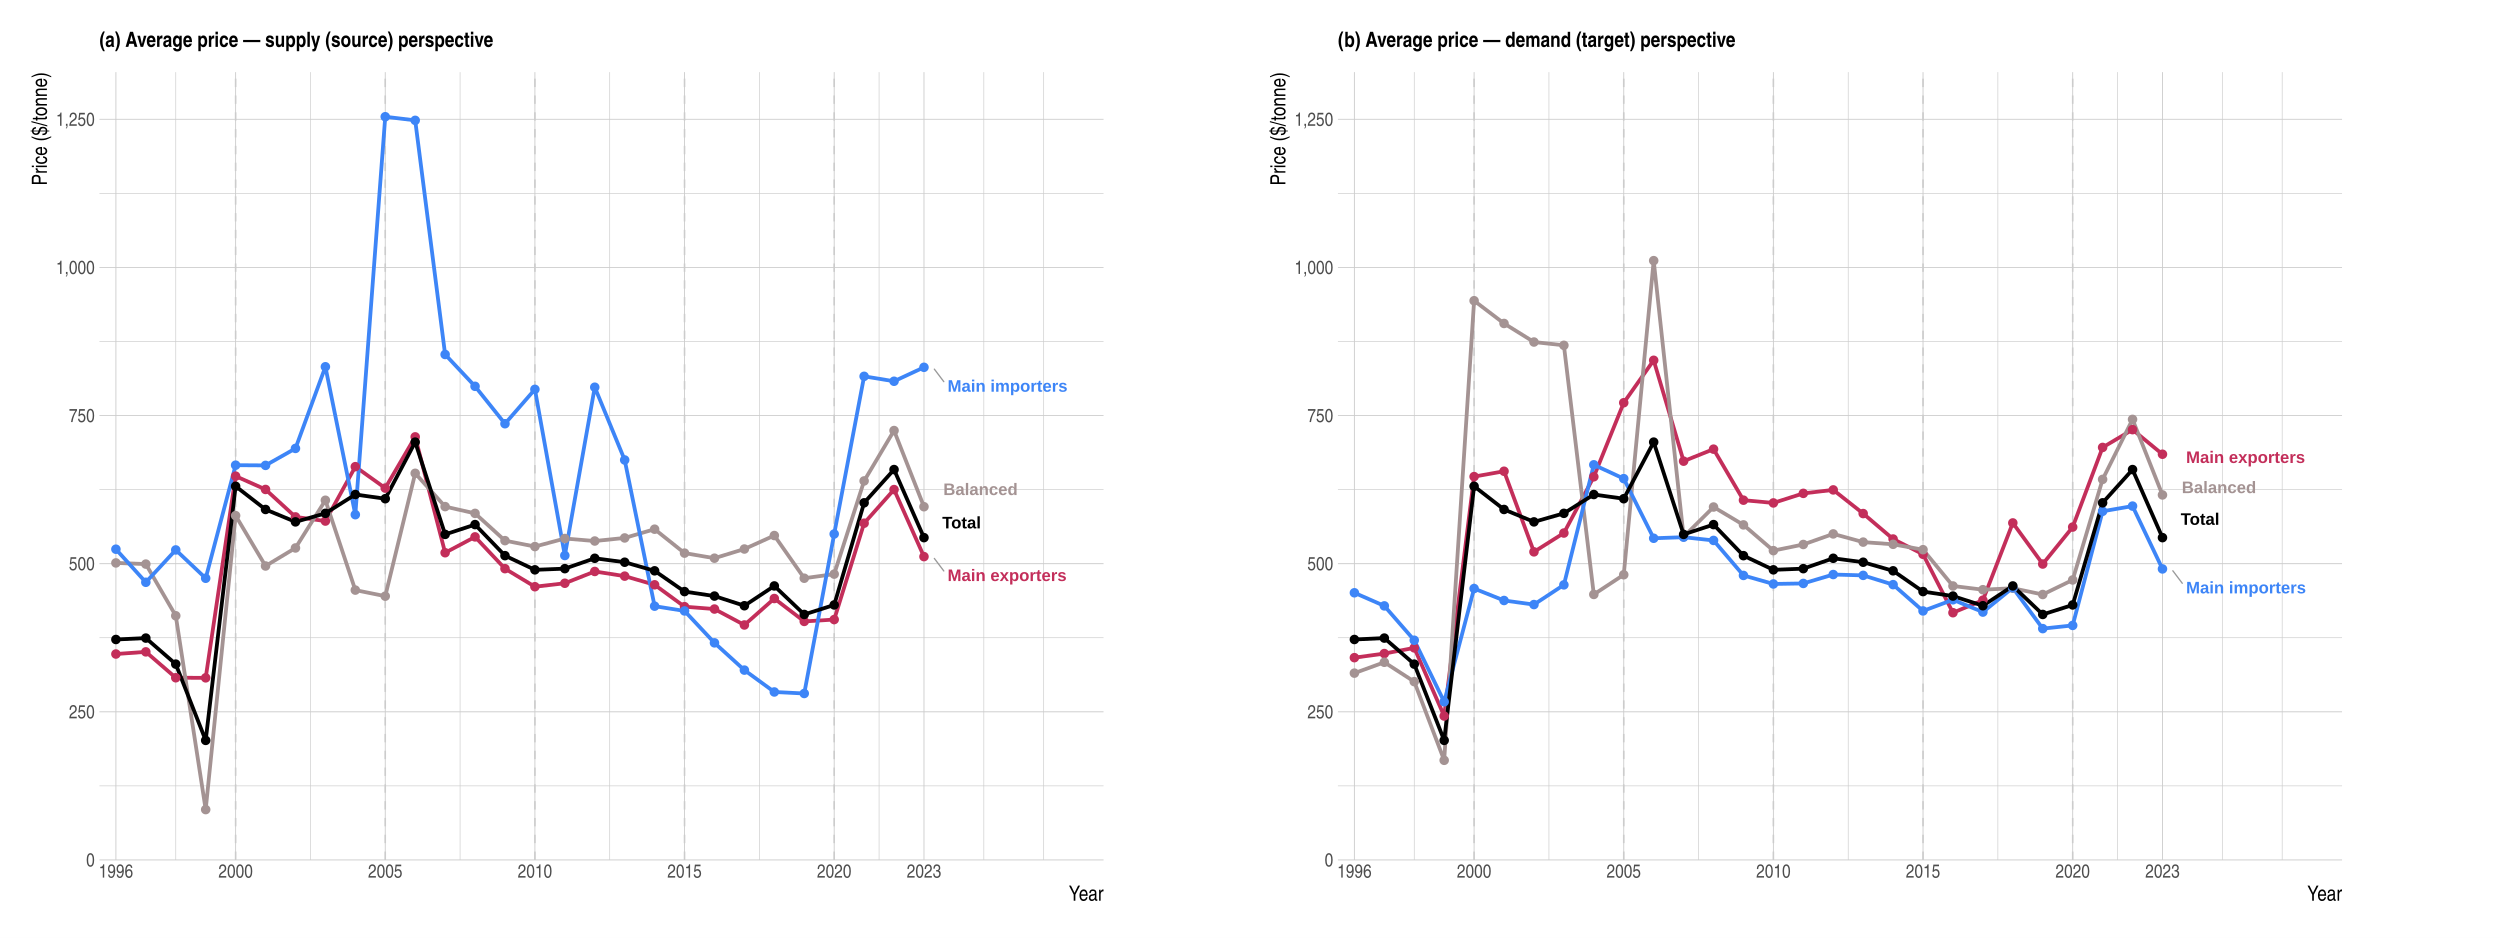
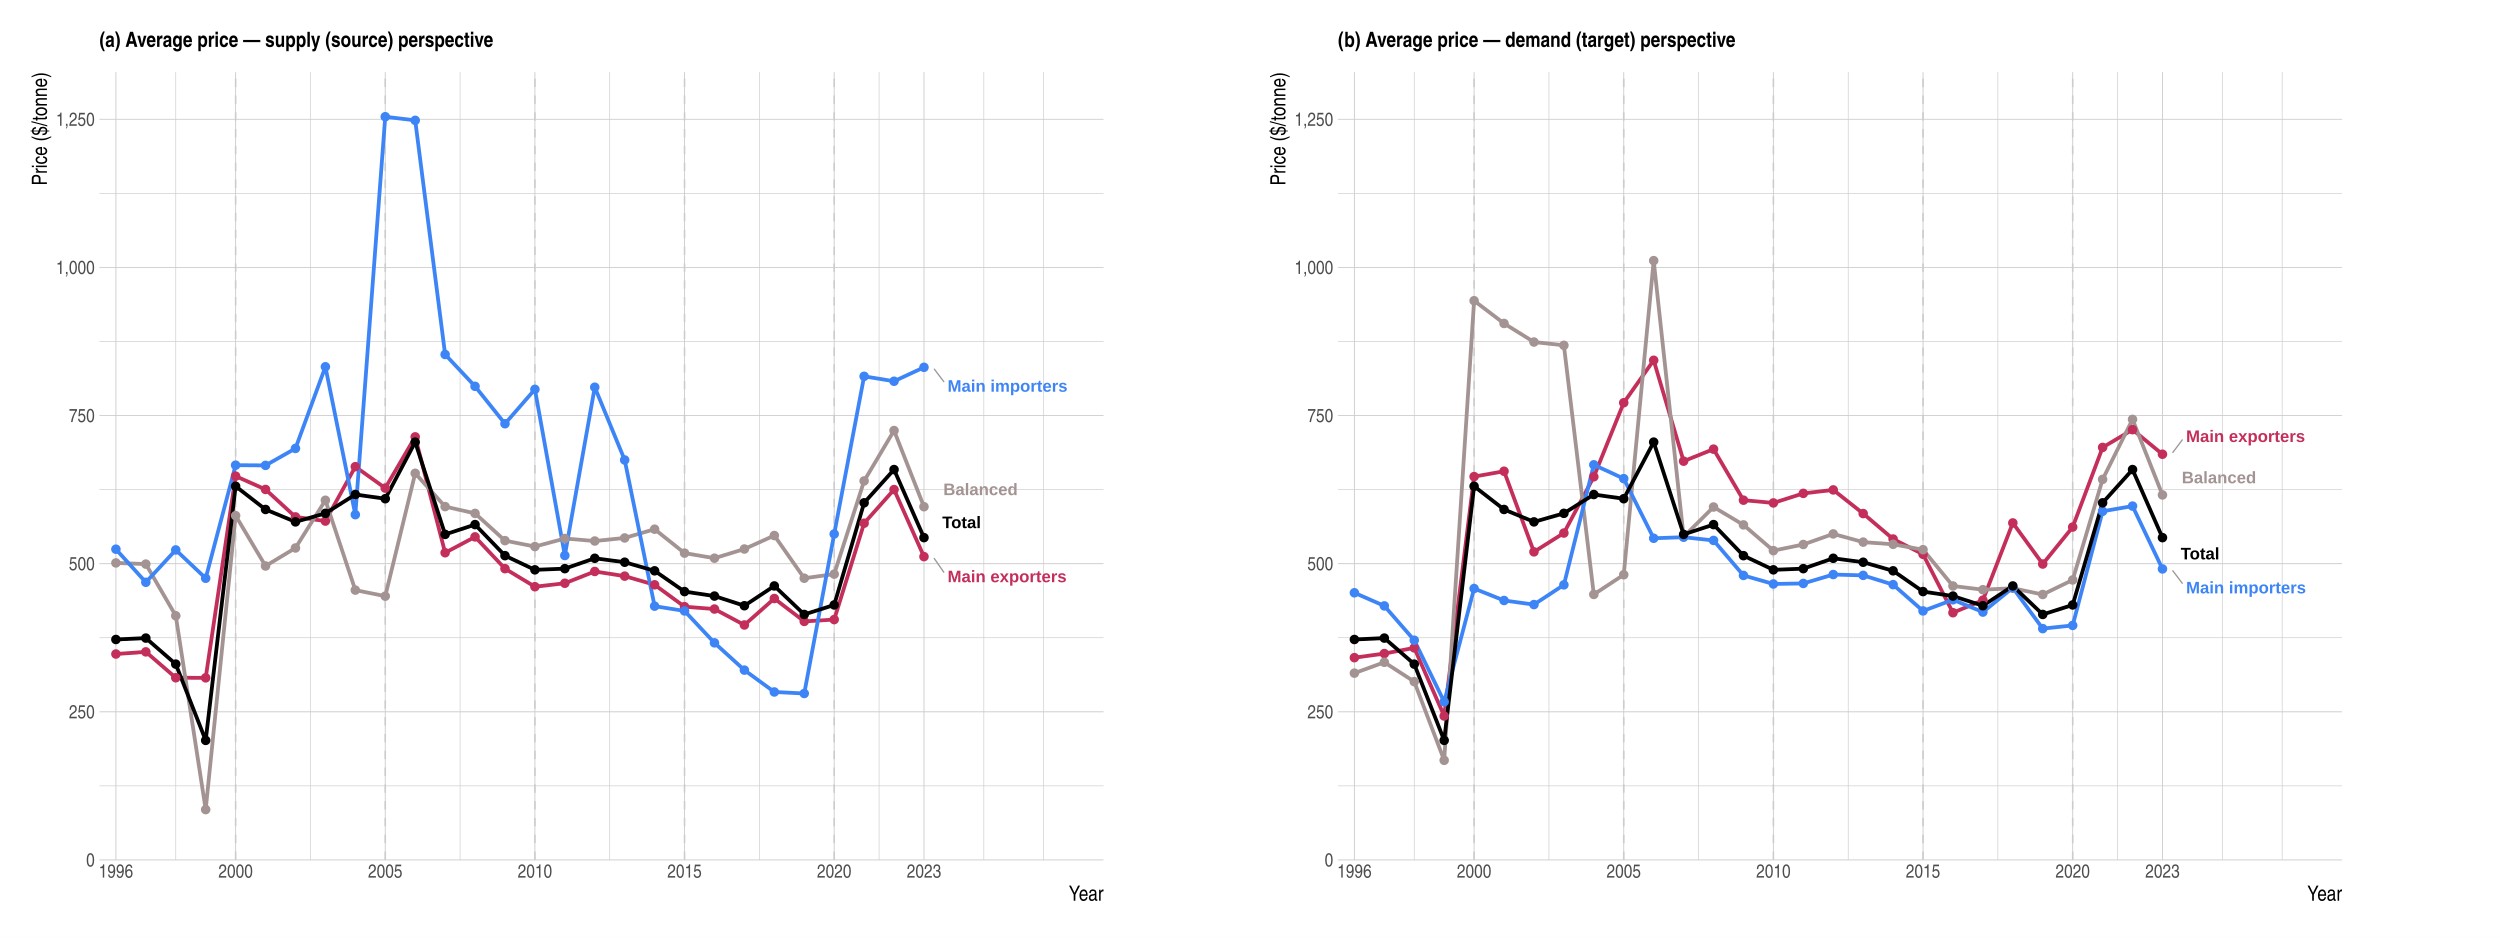
<svg xmlns="http://www.w3.org/2000/svg" class="svglite" width="1190.40pt" height="446.40pt" viewBox="0 0 1190.40 446.40">
  <defs>
    <style type="text/css">
    .svglite line, .svglite polyline, .svglite polygon, .svglite path, .svglite rect, .svglite circle {
      fill: none;
      stroke: #000000;
      stroke-linecap: round;
      stroke-linejoin: round;
      stroke-miterlimit: 10.00;
    }
    .svglite text {
      white-space: pre;
    }
  </style>
  </defs>
  <rect width="100%" height="100%" style="stroke: none; fill: #FFFFFF;" />
  <defs>
    <clipPath id="cpMC4wMHwxMTkwLjQwfDAuMDB8NDQ2LjQw">
      <rect x="0.00" y="0.00" width="1190.40" height="446.40" />
    </clipPath>
  </defs>
  <g clip-path="url(#cpMC4wMHwxMTkwLjQwfDAuMDB8NDQ2LjQw)">
    <rect x="0.00" y="0.00" width="1190.40" height="446.40" style="stroke-width: 1.07; stroke: #FFFFFF; fill: #FFFFFF;" />
  </g>
  <defs>
    <clipPath id="cpNDcuMzV8MTExNS4xOHwzNC4zNnw0MDkuNDY=">
      <rect x="47.35" y="34.36" width="1067.83" height="375.10" />
    </clipPath>
  </defs>
  <g clip-path="url(#cpNDcuMzV8MTExNS4xOHwzNC4zNnw0MDkuNDY=)">
</g>
  <g clip-path="url(#cpMC4wMHwxMTkwLjQwfDAuMDB8NDQ2LjQw)">
</g>
  <defs>
    <clipPath id="cpNS40OHw1OTUuMjB8NS40OHw0NDAuOTI=">
      <rect x="5.48" y="5.48" width="589.72" height="435.44" />
    </clipPath>
  </defs>
  <g clip-path="url(#cpNS40OHw1OTUuMjB8NS40OHw0NDAuOTI=)">
</g>
  <g clip-path="url(#cpMC4wMHwxMTkwLjQwfDAuMDB8NDQ2LjQw)">
</g>
  <defs>
    <clipPath id="cpNTk1LjIwfDExODQuOTJ8NS40OHw0NDAuOTI=">
      <rect x="595.20" y="5.48" width="589.72" height="435.44" />
    </clipPath>
  </defs>
  <g clip-path="url(#cpNTk1LjIwfDExODQuOTJ8NS40OHw0NDAuOTI=)">
</g>
  <g clip-path="url(#cpMC4wMHwxMTkwLjQwfDAuMDB8NDQ2LjQw)">
    <polyline points="47.35,374.20 525.46,374.20 " style="stroke-width: 0.32; stroke: #CCCCCC; stroke-linecap: butt;" />
    <polyline points="47.35,303.67 525.46,303.67 " style="stroke-width: 0.32; stroke: #CCCCCC; stroke-linecap: butt;" />
    <polyline points="47.35,233.14 525.46,233.14 " style="stroke-width: 0.32; stroke: #CCCCCC; stroke-linecap: butt;" />
    <polyline points="47.35,162.61 525.46,162.61 " style="stroke-width: 0.32; stroke: #CCCCCC; stroke-linecap: butt;" />
    <polyline points="47.35,92.08 525.46,92.08 " style="stroke-width: 0.32; stroke: #CCCCCC; stroke-linecap: butt;" />
    <polyline points="83.69,409.46 83.69,34.36 " style="stroke-width: 0.32; stroke: #CCCCCC; stroke-linecap: butt;" />
    <polyline points="147.82,409.46 147.82,34.36 " style="stroke-width: 0.32; stroke: #CCCCCC; stroke-linecap: butt;" />
    <polyline points="219.07,409.46 219.07,34.36 " style="stroke-width: 0.32; stroke: #CCCCCC; stroke-linecap: butt;" />
    <polyline points="290.32,409.46 290.32,34.36 " style="stroke-width: 0.32; stroke: #CCCCCC; stroke-linecap: butt;" />
    <polyline points="361.58,409.46 361.58,34.36 " style="stroke-width: 0.32; stroke: #CCCCCC; stroke-linecap: butt;" />
    <polyline points="418.58,409.46 418.58,34.36 " style="stroke-width: 0.32; stroke: #CCCCCC; stroke-linecap: butt;" />
    <polyline points="468.46,409.46 468.46,34.36 " style="stroke-width: 0.32; stroke: #CCCCCC; stroke-linecap: butt;" />
    <polyline points="496.96,409.46 496.96,34.36 " style="stroke-width: 0.32; stroke: #CCCCCC; stroke-linecap: butt;" />
    <polyline points="47.35,409.46 525.46,409.46 " style="stroke-width: 0.43; stroke: #CCCCCC; stroke-linecap: butt;" />
    <polyline points="47.35,338.93 525.46,338.93 " style="stroke-width: 0.43; stroke: #CCCCCC; stroke-linecap: butt;" />
    <polyline points="47.35,268.40 525.46,268.40 " style="stroke-width: 0.43; stroke: #CCCCCC; stroke-linecap: butt;" />
    <polyline points="47.35,197.87 525.46,197.87 " style="stroke-width: 0.43; stroke: #CCCCCC; stroke-linecap: butt;" />
    <polyline points="47.35,127.34 525.46,127.34 " style="stroke-width: 0.43; stroke: #CCCCCC; stroke-linecap: butt;" />
    <polyline points="47.35,56.81 525.46,56.81 " style="stroke-width: 0.43; stroke: #CCCCCC; stroke-linecap: butt;" />
    <polyline points="55.19,409.46 55.19,34.36 " style="stroke-width: 0.43; stroke: #CCCCCC; stroke-linecap: butt;" />
    <polyline points="112.19,409.46 112.19,34.36 " style="stroke-width: 0.43; stroke: #CCCCCC; stroke-linecap: butt;" />
    <polyline points="183.44,409.46 183.44,34.36 " style="stroke-width: 0.43; stroke: #CCCCCC; stroke-linecap: butt;" />
    <polyline points="254.70,409.46 254.70,34.36 " style="stroke-width: 0.43; stroke: #CCCCCC; stroke-linecap: butt;" />
    <polyline points="325.95,409.46 325.95,34.36 " style="stroke-width: 0.43; stroke: #CCCCCC; stroke-linecap: butt;" />
    <polyline points="397.21,409.46 397.21,34.36 " style="stroke-width: 0.43; stroke: #CCCCCC; stroke-linecap: butt;" />
    <polyline points="439.96,409.46 439.96,34.36 " style="stroke-width: 0.43; stroke: #CCCCCC; stroke-linecap: butt;" />
    <line x1="112.19" y1="409.46" x2="112.19" y2="34.36" style="stroke-width: 0.75; stroke: #CCCCCC; stroke-dasharray: 4.00,4.00; stroke-linecap: butt;" />
    <line x1="183.44" y1="409.46" x2="183.44" y2="34.36" style="stroke-width: 0.75; stroke: #CCCCCC; stroke-dasharray: 4.00,4.00; stroke-linecap: butt;" />
    <line x1="254.70" y1="409.46" x2="254.70" y2="34.36" style="stroke-width: 0.75; stroke: #CCCCCC; stroke-dasharray: 4.00,4.00; stroke-linecap: butt;" />
    <line x1="325.95" y1="409.46" x2="325.95" y2="34.36" style="stroke-width: 0.75; stroke: #CCCCCC; stroke-dasharray: 4.00,4.00; stroke-linecap: butt;" />
    <line x1="397.21" y1="409.46" x2="397.21" y2="34.36" style="stroke-width: 0.75; stroke: #CCCCCC; stroke-dasharray: 4.00,4.00; stroke-linecap: butt;" />
    <polyline points="55.19,311.42 69.44,310.39 83.69,322.72 97.94,322.76 112.19,226.72 126.44,233.06 140.69,246.13 154.94,248.11 169.19,222.21 183.44,232.41 197.70,208.02 211.95,263.19 226.20,255.64 240.45,270.77 254.70,279.37 268.95,277.72 283.20,272.11 297.45,274.33 311.70,278.46 325.95,288.88 340.20,290.00 354.45,297.59 368.70,284.99 382.95,295.89 397.21,295.01 411.46,249.13 425.71,233.12 439.96,265.04 " style="stroke-width: 1.81; stroke: #C32E5A; stroke-linecap: butt;" />
    <polyline points="55.19,268.04 69.44,268.60 83.69,293.20 97.94,385.49 112.19,245.52 126.44,269.50 140.69,260.92 154.94,238.20 169.19,280.98 183.44,283.87 197.70,225.37 211.95,241.22 226.20,244.45 240.45,257.43 254.70,260.25 268.95,256.42 283.20,257.61 297.45,256.15 311.70,251.98 325.95,263.37 340.20,265.79 354.45,261.42 368.70,255.00 382.95,275.33 397.21,273.37 411.46,229.00 425.71,205.01 439.96,241.28 " style="stroke-width: 1.81; stroke: #A49393; stroke-linecap: butt;" />
    <polyline points="55.19,261.51 69.44,277.26 83.69,261.86 97.94,275.34 112.19,221.50 126.44,221.60 140.69,213.52 154.94,174.64 169.19,245.07 183.44,55.59 197.70,57.31 211.95,168.79 226.20,183.95 240.45,201.76 254.70,185.39 268.95,264.51 283.20,184.38 297.45,219.02 311.70,288.63 325.95,290.91 340.20,306.10 354.45,319.08 368.70,329.49 382.95,330.21 397.21,254.26 411.46,179.19 425.71,181.54 439.96,174.90 " style="stroke-width: 1.81; stroke: #3D85F7; stroke-linecap: butt;" />
    <polyline points="55.19,304.50 69.44,303.83 83.69,316.23 97.94,352.54 112.19,231.54 126.44,242.59 140.69,248.50 154.94,244.43 169.19,235.47 183.44,237.47 197.70,210.52 211.95,254.46 226.20,249.79 240.45,264.58 254.70,271.33 268.95,270.77 283.20,265.83 297.45,267.71 311.70,271.80 325.95,281.69 340.20,283.82 354.45,288.43 368.70,279.00 382.95,292.58 397.21,288.05 411.46,239.42 425.71,223.59 439.96,256.00 " style="stroke-width: 1.81; stroke-linecap: butt;" />
    <circle cx="55.19" cy="311.42" r="2.27" style="stroke-width: 0.71; stroke: none; fill: #C32E5A;" />
    <circle cx="69.44" cy="310.39" r="2.27" style="stroke-width: 0.71; stroke: none; fill: #C32E5A;" />
    <circle cx="83.69" cy="322.72" r="2.27" style="stroke-width: 0.71; stroke: none; fill: #C32E5A;" />
    <circle cx="97.94" cy="322.76" r="2.27" style="stroke-width: 0.71; stroke: none; fill: #C32E5A;" />
    <circle cx="112.19" cy="226.72" r="2.27" style="stroke-width: 0.71; stroke: none; fill: #C32E5A;" />
    <circle cx="126.44" cy="233.06" r="2.27" style="stroke-width: 0.71; stroke: none; fill: #C32E5A;" />
    <circle cx="140.69" cy="246.13" r="2.27" style="stroke-width: 0.71; stroke: none; fill: #C32E5A;" />
    <circle cx="154.94" cy="248.11" r="2.27" style="stroke-width: 0.71; stroke: none; fill: #C32E5A;" />
    <circle cx="169.19" cy="222.21" r="2.27" style="stroke-width: 0.71; stroke: none; fill: #C32E5A;" />
    <circle cx="183.44" cy="232.41" r="2.27" style="stroke-width: 0.71; stroke: none; fill: #C32E5A;" />
    <circle cx="197.70" cy="208.02" r="2.27" style="stroke-width: 0.71; stroke: none; fill: #C32E5A;" />
    <circle cx="211.95" cy="263.19" r="2.27" style="stroke-width: 0.71; stroke: none; fill: #C32E5A;" />
    <circle cx="226.20" cy="255.64" r="2.27" style="stroke-width: 0.71; stroke: none; fill: #C32E5A;" />
    <circle cx="240.45" cy="270.77" r="2.27" style="stroke-width: 0.71; stroke: none; fill: #C32E5A;" />
    <circle cx="254.70" cy="279.37" r="2.27" style="stroke-width: 0.71; stroke: none; fill: #C32E5A;" />
    <circle cx="268.95" cy="277.72" r="2.27" style="stroke-width: 0.71; stroke: none; fill: #C32E5A;" />
    <circle cx="283.20" cy="272.11" r="2.27" style="stroke-width: 0.71; stroke: none; fill: #C32E5A;" />
    <circle cx="297.45" cy="274.33" r="2.27" style="stroke-width: 0.71; stroke: none; fill: #C32E5A;" />
    <circle cx="311.70" cy="278.46" r="2.27" style="stroke-width: 0.71; stroke: none; fill: #C32E5A;" />
    <circle cx="325.95" cy="288.88" r="2.27" style="stroke-width: 0.71; stroke: none; fill: #C32E5A;" />
    <circle cx="340.20" cy="290.00" r="2.27" style="stroke-width: 0.71; stroke: none; fill: #C32E5A;" />
    <circle cx="354.45" cy="297.59" r="2.27" style="stroke-width: 0.71; stroke: none; fill: #C32E5A;" />
    <circle cx="368.70" cy="284.99" r="2.27" style="stroke-width: 0.71; stroke: none; fill: #C32E5A;" />
    <circle cx="382.95" cy="295.89" r="2.27" style="stroke-width: 0.71; stroke: none; fill: #C32E5A;" />
    <circle cx="397.21" cy="295.01" r="2.27" style="stroke-width: 0.71; stroke: none; fill: #C32E5A;" />
    <circle cx="411.46" cy="249.13" r="2.27" style="stroke-width: 0.71; stroke: none; fill: #C32E5A;" />
    <circle cx="425.71" cy="233.12" r="2.27" style="stroke-width: 0.71; stroke: none; fill: #C32E5A;" />
    <circle cx="439.96" cy="265.04" r="2.27" style="stroke-width: 0.71; stroke: none; fill: #C32E5A;" />
    <circle cx="55.19" cy="268.04" r="2.27" style="stroke-width: 0.71; stroke: none; fill: #A49393;" />
    <circle cx="69.44" cy="268.60" r="2.27" style="stroke-width: 0.71; stroke: none; fill: #A49393;" />
    <circle cx="83.69" cy="293.20" r="2.27" style="stroke-width: 0.71; stroke: none; fill: #A49393;" />
    <circle cx="97.94" cy="385.49" r="2.27" style="stroke-width: 0.71; stroke: none; fill: #A49393;" />
    <circle cx="112.19" cy="245.52" r="2.27" style="stroke-width: 0.71; stroke: none; fill: #A49393;" />
    <circle cx="126.44" cy="269.50" r="2.27" style="stroke-width: 0.71; stroke: none; fill: #A49393;" />
    <circle cx="140.69" cy="260.92" r="2.27" style="stroke-width: 0.71; stroke: none; fill: #A49393;" />
    <circle cx="154.94" cy="238.20" r="2.27" style="stroke-width: 0.71; stroke: none; fill: #A49393;" />
    <circle cx="169.19" cy="280.98" r="2.27" style="stroke-width: 0.71; stroke: none; fill: #A49393;" />
    <circle cx="183.44" cy="283.87" r="2.27" style="stroke-width: 0.71; stroke: none; fill: #A49393;" />
    <circle cx="197.70" cy="225.37" r="2.27" style="stroke-width: 0.71; stroke: none; fill: #A49393;" />
    <circle cx="211.95" cy="241.22" r="2.27" style="stroke-width: 0.71; stroke: none; fill: #A49393;" />
    <circle cx="226.20" cy="244.45" r="2.27" style="stroke-width: 0.71; stroke: none; fill: #A49393;" />
    <circle cx="240.45" cy="257.43" r="2.27" style="stroke-width: 0.71; stroke: none; fill: #A49393;" />
    <circle cx="254.70" cy="260.25" r="2.27" style="stroke-width: 0.71; stroke: none; fill: #A49393;" />
    <circle cx="268.95" cy="256.42" r="2.27" style="stroke-width: 0.71; stroke: none; fill: #A49393;" />
    <circle cx="283.20" cy="257.61" r="2.27" style="stroke-width: 0.71; stroke: none; fill: #A49393;" />
    <circle cx="297.45" cy="256.15" r="2.27" style="stroke-width: 0.71; stroke: none; fill: #A49393;" />
    <circle cx="311.70" cy="251.98" r="2.27" style="stroke-width: 0.71; stroke: none; fill: #A49393;" />
    <circle cx="325.95" cy="263.37" r="2.27" style="stroke-width: 0.71; stroke: none; fill: #A49393;" />
    <circle cx="340.20" cy="265.79" r="2.27" style="stroke-width: 0.71; stroke: none; fill: #A49393;" />
    <circle cx="354.45" cy="261.42" r="2.27" style="stroke-width: 0.71; stroke: none; fill: #A49393;" />
    <circle cx="368.70" cy="255.00" r="2.27" style="stroke-width: 0.71; stroke: none; fill: #A49393;" />
    <circle cx="382.95" cy="275.33" r="2.27" style="stroke-width: 0.71; stroke: none; fill: #A49393;" />
    <circle cx="397.21" cy="273.37" r="2.27" style="stroke-width: 0.71; stroke: none; fill: #A49393;" />
    <circle cx="411.46" cy="229.00" r="2.27" style="stroke-width: 0.71; stroke: none; fill: #A49393;" />
    <circle cx="425.71" cy="205.01" r="2.27" style="stroke-width: 0.71; stroke: none; fill: #A49393;" />
    <circle cx="439.96" cy="241.28" r="2.27" style="stroke-width: 0.71; stroke: none; fill: #A49393;" />
    <circle cx="55.19" cy="261.51" r="2.27" style="stroke-width: 0.71; stroke: none; fill: #3D85F7;" />
    <circle cx="69.44" cy="277.26" r="2.27" style="stroke-width: 0.71; stroke: none; fill: #3D85F7;" />
    <circle cx="83.69" cy="261.86" r="2.27" style="stroke-width: 0.71; stroke: none; fill: #3D85F7;" />
    <circle cx="97.94" cy="275.34" r="2.27" style="stroke-width: 0.71; stroke: none; fill: #3D85F7;" />
    <circle cx="112.19" cy="221.50" r="2.27" style="stroke-width: 0.71; stroke: none; fill: #3D85F7;" />
    <circle cx="126.44" cy="221.60" r="2.27" style="stroke-width: 0.71; stroke: none; fill: #3D85F7;" />
    <circle cx="140.69" cy="213.52" r="2.27" style="stroke-width: 0.71; stroke: none; fill: #3D85F7;" />
    <circle cx="154.94" cy="174.64" r="2.27" style="stroke-width: 0.71; stroke: none; fill: #3D85F7;" />
    <circle cx="169.19" cy="245.07" r="2.27" style="stroke-width: 0.71; stroke: none; fill: #3D85F7;" />
    <circle cx="183.44" cy="55.59" r="2.27" style="stroke-width: 0.71; stroke: none; fill: #3D85F7;" />
    <circle cx="197.70" cy="57.31" r="2.27" style="stroke-width: 0.71; stroke: none; fill: #3D85F7;" />
    <circle cx="211.95" cy="168.79" r="2.27" style="stroke-width: 0.71; stroke: none; fill: #3D85F7;" />
    <circle cx="226.20" cy="183.95" r="2.27" style="stroke-width: 0.71; stroke: none; fill: #3D85F7;" />
    <circle cx="240.45" cy="201.76" r="2.27" style="stroke-width: 0.71; stroke: none; fill: #3D85F7;" />
    <circle cx="254.70" cy="185.39" r="2.27" style="stroke-width: 0.71; stroke: none; fill: #3D85F7;" />
    <circle cx="268.95" cy="264.51" r="2.27" style="stroke-width: 0.71; stroke: none; fill: #3D85F7;" />
    <circle cx="283.20" cy="184.38" r="2.27" style="stroke-width: 0.71; stroke: none; fill: #3D85F7;" />
    <circle cx="297.45" cy="219.02" r="2.27" style="stroke-width: 0.71; stroke: none; fill: #3D85F7;" />
    <circle cx="311.70" cy="288.63" r="2.27" style="stroke-width: 0.71; stroke: none; fill: #3D85F7;" />
    <circle cx="325.95" cy="290.91" r="2.27" style="stroke-width: 0.71; stroke: none; fill: #3D85F7;" />
    <circle cx="340.20" cy="306.10" r="2.27" style="stroke-width: 0.71; stroke: none; fill: #3D85F7;" />
    <circle cx="354.45" cy="319.08" r="2.27" style="stroke-width: 0.71; stroke: none; fill: #3D85F7;" />
    <circle cx="368.70" cy="329.49" r="2.27" style="stroke-width: 0.71; stroke: none; fill: #3D85F7;" />
    <circle cx="382.95" cy="330.21" r="2.27" style="stroke-width: 0.71; stroke: none; fill: #3D85F7;" />
    <circle cx="397.21" cy="254.26" r="2.27" style="stroke-width: 0.71; stroke: none; fill: #3D85F7;" />
    <circle cx="411.46" cy="179.19" r="2.27" style="stroke-width: 0.71; stroke: none; fill: #3D85F7;" />
    <circle cx="425.71" cy="181.54" r="2.27" style="stroke-width: 0.71; stroke: none; fill: #3D85F7;" />
    <circle cx="439.96" cy="174.90" r="2.27" style="stroke-width: 0.71; stroke: none; fill: #3D85F7;" />
    <circle cx="55.19" cy="304.50" r="2.27" style="stroke-width: 0.71; stroke: none; fill: #000000;" />
    <circle cx="69.44" cy="303.83" r="2.27" style="stroke-width: 0.71; stroke: none; fill: #000000;" />
    <circle cx="83.69" cy="316.23" r="2.27" style="stroke-width: 0.71; stroke: none; fill: #000000;" />
    <circle cx="97.94" cy="352.54" r="2.27" style="stroke-width: 0.71; stroke: none; fill: #000000;" />
    <circle cx="112.19" cy="231.54" r="2.27" style="stroke-width: 0.71; stroke: none; fill: #000000;" />
    <circle cx="126.44" cy="242.59" r="2.27" style="stroke-width: 0.71; stroke: none; fill: #000000;" />
    <circle cx="140.69" cy="248.50" r="2.27" style="stroke-width: 0.71; stroke: none; fill: #000000;" />
    <circle cx="154.94" cy="244.43" r="2.27" style="stroke-width: 0.71; stroke: none; fill: #000000;" />
    <circle cx="169.19" cy="235.47" r="2.27" style="stroke-width: 0.71; stroke: none; fill: #000000;" />
    <circle cx="183.44" cy="237.47" r="2.27" style="stroke-width: 0.71; stroke: none; fill: #000000;" />
    <circle cx="197.70" cy="210.52" r="2.27" style="stroke-width: 0.71; stroke: none; fill: #000000;" />
    <circle cx="211.95" cy="254.46" r="2.27" style="stroke-width: 0.71; stroke: none; fill: #000000;" />
    <circle cx="226.20" cy="249.79" r="2.27" style="stroke-width: 0.71; stroke: none; fill: #000000;" />
    <circle cx="240.45" cy="264.58" r="2.27" style="stroke-width: 0.71; stroke: none; fill: #000000;" />
    <circle cx="254.70" cy="271.33" r="2.27" style="stroke-width: 0.71; stroke: none; fill: #000000;" />
    <circle cx="268.95" cy="270.77" r="2.27" style="stroke-width: 0.71; stroke: none; fill: #000000;" />
    <circle cx="283.20" cy="265.83" r="2.27" style="stroke-width: 0.71; stroke: none; fill: #000000;" />
    <circle cx="297.45" cy="267.71" r="2.27" style="stroke-width: 0.71; stroke: none; fill: #000000;" />
    <circle cx="311.70" cy="271.80" r="2.27" style="stroke-width: 0.71; stroke: none; fill: #000000;" />
    <circle cx="325.95" cy="281.69" r="2.27" style="stroke-width: 0.71; stroke: none; fill: #000000;" />
    <circle cx="340.20" cy="283.82" r="2.27" style="stroke-width: 0.71; stroke: none; fill: #000000;" />
    <circle cx="354.45" cy="288.43" r="2.27" style="stroke-width: 0.71; stroke: none; fill: #000000;" />
    <circle cx="368.70" cy="279.00" r="2.27" style="stroke-width: 0.71; stroke: none; fill: #000000;" />
    <circle cx="382.95" cy="292.58" r="2.27" style="stroke-width: 0.71; stroke: none; fill: #000000;" />
    <circle cx="397.21" cy="288.05" r="2.27" style="stroke-width: 0.71; stroke: none; fill: #000000;" />
    <circle cx="411.46" cy="239.42" r="2.27" style="stroke-width: 0.71; stroke: none; fill: #000000;" />
    <circle cx="425.71" cy="223.59" r="2.27" style="stroke-width: 0.71; stroke: none; fill: #000000;" />
    <circle cx="439.96" cy="256.00" r="2.27" style="stroke-width: 0.71; stroke: none; fill: #000000;" />
-     <line x1="449.39" y1="271.86" x2="444.90" y2="265.92" style="stroke-width: 0.64; stroke: #999999;" />
+     <line x1="449.39" y1="272.46" x2="444.86" y2="265.94" style="stroke-width: 0.64; stroke: #999999;" />
    <line x1="449.39" y1="181.72" x2="444.90" y2="175.78" style="stroke-width: 0.64; stroke: #999999;" />
-     <text x="451.19" y="276.67" style="font-size: 7.97px; font-weight: bold;fill: #C32E5A; font-family: &quot;Liberation Sans&quot;;" textLength="67.92px" lengthAdjust="spacingAndGlyphs">Main exporters</text>
-     <text x="449.16" y="235.73" style="font-size: 7.97px; font-weight: bold;fill: #A49393; font-family: &quot;Liberation Sans&quot;;" textLength="41.00px" lengthAdjust="spacingAndGlyphs">Balanced</text>
+     <text x="451.19" y="277.23" style="font-size: 7.97px; font-weight: bold;fill: #C32E5A; font-family: &quot;Liberation Sans&quot;;" textLength="67.92px" lengthAdjust="spacingAndGlyphs">Main exporters</text>
+     <text x="449.16" y="235.77" style="font-size: 7.97px; font-weight: bold;fill: #A49393; font-family: &quot;Liberation Sans&quot;;" textLength="41.00px" lengthAdjust="spacingAndGlyphs">Balanced</text>
    <text x="451.19" y="186.53" style="font-size: 7.97px; font-weight: bold;fill: #3D85F7; font-family: &quot;Liberation Sans&quot;;" textLength="68.41px" lengthAdjust="spacingAndGlyphs">Main importers</text>
-     <text x="448.64" y="251.60" style="font-size: 7.97px; font-weight: bold; font-family: &quot;Liberation Sans&quot;;" textLength="21.74px" lengthAdjust="spacingAndGlyphs">Total</text>
+     <text x="448.64" y="251.48" style="font-size: 7.97px; font-weight: bold; font-family: &quot;Liberation Sans&quot;;" textLength="21.74px" lengthAdjust="spacingAndGlyphs">Total</text>
    <text x="45.11" y="412.56" text-anchor="end" style="font-size: 9.00px;fill: #4D4D4D; font-family: &quot;Liberation Sans Narrow&quot;;" textLength="4.10px" lengthAdjust="spacingAndGlyphs">0</text>
    <text x="45.11" y="342.03" text-anchor="end" style="font-size: 9.00px;fill: #4D4D4D; font-family: &quot;Liberation Sans Narrow&quot;;" textLength="12.31px" lengthAdjust="spacingAndGlyphs">250</text>
    <text x="45.11" y="271.50" text-anchor="end" style="font-size: 9.00px;fill: #4D4D4D; font-family: &quot;Liberation Sans Narrow&quot;;" textLength="12.31px" lengthAdjust="spacingAndGlyphs">500</text>
    <text x="45.11" y="200.97" text-anchor="end" style="font-size: 9.00px;fill: #4D4D4D; font-family: &quot;Liberation Sans Narrow&quot;;" textLength="12.31px" lengthAdjust="spacingAndGlyphs">750</text>
    <text x="45.11" y="130.44" text-anchor="end" style="font-size: 9.00px;fill: #4D4D4D; font-family: &quot;Liberation Sans Narrow&quot;;" textLength="18.47px" lengthAdjust="spacingAndGlyphs">1,000</text>
    <text x="45.11" y="59.91" text-anchor="end" style="font-size: 9.00px;fill: #4D4D4D; font-family: &quot;Liberation Sans Narrow&quot;;" textLength="18.47px" lengthAdjust="spacingAndGlyphs">1,250</text>
    <text x="55.19" y="417.89" text-anchor="middle" style="font-size: 9.00px;fill: #4D4D4D; font-family: &quot;Liberation Sans Narrow&quot;;" textLength="16.42px" lengthAdjust="spacingAndGlyphs">1996</text>
    <text x="112.19" y="417.89" text-anchor="middle" style="font-size: 9.00px;fill: #4D4D4D; font-family: &quot;Liberation Sans Narrow&quot;;" textLength="16.42px" lengthAdjust="spacingAndGlyphs">2000</text>
    <text x="183.44" y="417.89" text-anchor="middle" style="font-size: 9.00px;fill: #4D4D4D; font-family: &quot;Liberation Sans Narrow&quot;;" textLength="16.42px" lengthAdjust="spacingAndGlyphs">2005</text>
    <text x="254.70" y="417.89" text-anchor="middle" style="font-size: 9.00px;fill: #4D4D4D; font-family: &quot;Liberation Sans Narrow&quot;;" textLength="16.42px" lengthAdjust="spacingAndGlyphs">2010</text>
    <text x="325.95" y="417.89" text-anchor="middle" style="font-size: 9.00px;fill: #4D4D4D; font-family: &quot;Liberation Sans Narrow&quot;;" textLength="16.42px" lengthAdjust="spacingAndGlyphs">2015</text>
    <text x="397.21" y="417.89" text-anchor="middle" style="font-size: 9.00px;fill: #4D4D4D; font-family: &quot;Liberation Sans Narrow&quot;;" textLength="16.42px" lengthAdjust="spacingAndGlyphs">2020</text>
    <text x="439.96" y="417.89" text-anchor="middle" style="font-size: 9.00px;fill: #4D4D4D; font-family: &quot;Liberation Sans Narrow&quot;;" textLength="16.42px" lengthAdjust="spacingAndGlyphs">2023</text>
    <text x="525.46" y="428.88" text-anchor="end" style="font-size: 10.00px; font-family: &quot;Liberation Sans Narrow&quot;;" textLength="16.57px" lengthAdjust="spacingAndGlyphs">Year</text>
    <text transform="translate(22.33,34.36) rotate(-90)" text-anchor="end" style="font-size: 10.00px; font-family: &quot;Liberation Sans Narrow&quot;;" textLength="53.78px" lengthAdjust="spacingAndGlyphs">Price ($/tonne)</text>
    <text x="47.35" y="22.33" style="font-size: 10.00px; font-weight: bold; font-family: &quot;Liberation Sans Narrow&quot;;" textLength="187.61px" lengthAdjust="spacingAndGlyphs">(a) Average price — supply (source) perspective</text>
    <polyline points="637.07,374.20 1115.18,374.20 " style="stroke-width: 0.32; stroke: #CCCCCC; stroke-linecap: butt;" />
    <polyline points="637.07,303.67 1115.18,303.67 " style="stroke-width: 0.32; stroke: #CCCCCC; stroke-linecap: butt;" />
    <polyline points="637.07,233.14 1115.18,233.14 " style="stroke-width: 0.32; stroke: #CCCCCC; stroke-linecap: butt;" />
    <polyline points="637.07,162.61 1115.18,162.61 " style="stroke-width: 0.32; stroke: #CCCCCC; stroke-linecap: butt;" />
    <polyline points="637.07,92.08 1115.18,92.08 " style="stroke-width: 0.32; stroke: #CCCCCC; stroke-linecap: butt;" />
    <polyline points="673.41,409.46 673.41,34.36 " style="stroke-width: 0.32; stroke: #CCCCCC; stroke-linecap: butt;" />
    <polyline points="737.54,409.46 737.54,34.36 " style="stroke-width: 0.32; stroke: #CCCCCC; stroke-linecap: butt;" />
    <polyline points="808.79,409.46 808.79,34.36 " style="stroke-width: 0.32; stroke: #CCCCCC; stroke-linecap: butt;" />
    <polyline points="880.05,409.46 880.05,34.36 " style="stroke-width: 0.32; stroke: #CCCCCC; stroke-linecap: butt;" />
    <polyline points="951.30,409.46 951.30,34.36 " style="stroke-width: 0.32; stroke: #CCCCCC; stroke-linecap: butt;" />
    <polyline points="1008.30,409.46 1008.30,34.36 " style="stroke-width: 0.32; stroke: #CCCCCC; stroke-linecap: butt;" />
    <polyline points="1058.18,409.46 1058.18,34.36 " style="stroke-width: 0.32; stroke: #CCCCCC; stroke-linecap: butt;" />
    <polyline points="1086.68,409.46 1086.68,34.36 " style="stroke-width: 0.32; stroke: #CCCCCC; stroke-linecap: butt;" />
    <polyline points="637.07,409.46 1115.18,409.46 " style="stroke-width: 0.43; stroke: #CCCCCC; stroke-linecap: butt;" />
    <polyline points="637.07,338.93 1115.18,338.93 " style="stroke-width: 0.43; stroke: #CCCCCC; stroke-linecap: butt;" />
    <polyline points="637.07,268.40 1115.18,268.40 " style="stroke-width: 0.43; stroke: #CCCCCC; stroke-linecap: butt;" />
    <polyline points="637.07,197.87 1115.18,197.87 " style="stroke-width: 0.43; stroke: #CCCCCC; stroke-linecap: butt;" />
    <polyline points="637.07,127.34 1115.18,127.34 " style="stroke-width: 0.43; stroke: #CCCCCC; stroke-linecap: butt;" />
    <polyline points="637.07,56.81 1115.18,56.81 " style="stroke-width: 0.43; stroke: #CCCCCC; stroke-linecap: butt;" />
    <polyline points="644.91,409.46 644.91,34.36 " style="stroke-width: 0.43; stroke: #CCCCCC; stroke-linecap: butt;" />
    <polyline points="701.91,409.46 701.91,34.36 " style="stroke-width: 0.43; stroke: #CCCCCC; stroke-linecap: butt;" />
    <polyline points="773.16,409.46 773.16,34.36 " style="stroke-width: 0.43; stroke: #CCCCCC; stroke-linecap: butt;" />
    <polyline points="844.42,409.46 844.42,34.36 " style="stroke-width: 0.43; stroke: #CCCCCC; stroke-linecap: butt;" />
    <polyline points="915.67,409.46 915.67,34.36 " style="stroke-width: 0.43; stroke: #CCCCCC; stroke-linecap: butt;" />
    <polyline points="986.93,409.46 986.93,34.36 " style="stroke-width: 0.43; stroke: #CCCCCC; stroke-linecap: butt;" />
    <polyline points="1029.68,409.46 1029.68,34.36 " style="stroke-width: 0.43; stroke: #CCCCCC; stroke-linecap: butt;" />
    <line x1="701.91" y1="409.46" x2="701.91" y2="34.36" style="stroke-width: 0.75; stroke: #CCCCCC; stroke-dasharray: 4.00,4.00; stroke-linecap: butt;" />
    <line x1="773.16" y1="409.46" x2="773.16" y2="34.36" style="stroke-width: 0.75; stroke: #CCCCCC; stroke-dasharray: 4.00,4.00; stroke-linecap: butt;" />
    <line x1="844.42" y1="409.46" x2="844.42" y2="34.36" style="stroke-width: 0.75; stroke: #CCCCCC; stroke-dasharray: 4.00,4.00; stroke-linecap: butt;" />
    <line x1="915.67" y1="409.46" x2="915.67" y2="34.36" style="stroke-width: 0.75; stroke: #CCCCCC; stroke-dasharray: 4.00,4.00; stroke-linecap: butt;" />
    <line x1="986.93" y1="409.46" x2="986.93" y2="34.36" style="stroke-width: 0.75; stroke: #CCCCCC; stroke-dasharray: 4.00,4.00; stroke-linecap: butt;" />
    <polyline points="644.91,313.15 659.16,311.20 673.41,308.50 687.66,340.94 701.91,226.94 716.16,224.39 730.41,262.77 744.66,253.81 758.91,227.02 773.16,191.77 787.42,171.56 801.67,219.59 815.92,213.87 830.17,238.16 844.42,239.48 858.67,234.92 872.92,233.27 887.17,244.54 901.42,256.66 915.67,263.93 929.92,291.75 944.17,285.80 958.42,249.00 972.67,268.57 986.93,250.97 1001.18,213.05 1015.43,204.58 1029.68,216.29 " style="stroke-width: 1.81; stroke: #C32E5A; stroke-linecap: butt;" />
    <polyline points="644.91,320.52 659.16,315.35 673.41,324.57 687.66,362.03 701.91,143.19 716.16,154.02 730.41,162.86 744.66,164.43 758.91,283.05 773.16,273.67 787.42,124.11 801.67,255.58 815.92,241.42 830.17,249.93 844.42,262.19 858.67,259.26 872.92,254.23 887.17,258.13 901.42,259.18 915.67,261.74 929.92,279.02 944.17,280.79 958.42,280.09 972.67,283.08 986.93,276.15 1001.18,228.26 1015.43,199.69 1029.68,235.67 " style="stroke-width: 1.81; stroke: #A49393; stroke-linecap: butt;" />
    <polyline points="644.91,282.26 659.16,288.50 673.41,304.86 687.66,334.16 701.91,280.24 716.16,285.93 730.41,287.87 744.66,278.49 758.91,221.32 773.16,227.90 787.42,256.30 801.67,255.79 815.92,257.33 830.17,274.00 844.42,278.06 858.67,277.81 872.92,273.57 887.17,273.97 901.42,278.38 915.67,290.91 929.92,285.59 944.17,291.45 958.42,279.88 972.67,299.32 986.93,297.80 1001.18,243.45 1015.43,240.98 1029.68,270.90 " style="stroke-width: 1.81; stroke: #3D85F7; stroke-linecap: butt;" />
    <polyline points="644.91,304.50 659.16,303.83 673.41,316.23 687.66,352.54 701.91,231.54 716.16,242.59 730.41,248.50 744.66,244.43 758.91,235.47 773.16,237.47 787.42,210.52 801.67,254.46 815.92,249.79 830.17,264.58 844.42,271.33 858.67,270.77 872.92,265.83 887.17,267.71 901.42,271.80 915.67,281.69 929.92,283.82 944.17,288.43 958.42,279.00 972.67,292.58 986.93,288.05 1001.18,239.42 1015.43,223.59 1029.68,256.00 " style="stroke-width: 1.81; stroke-linecap: butt;" />
    <circle cx="644.91" cy="313.15" r="2.27" style="stroke-width: 0.71; stroke: none; fill: #C32E5A;" />
    <circle cx="659.16" cy="311.20" r="2.27" style="stroke-width: 0.71; stroke: none; fill: #C32E5A;" />
    <circle cx="673.41" cy="308.50" r="2.27" style="stroke-width: 0.71; stroke: none; fill: #C32E5A;" />
    <circle cx="687.66" cy="340.94" r="2.27" style="stroke-width: 0.71; stroke: none; fill: #C32E5A;" />
    <circle cx="701.91" cy="226.94" r="2.27" style="stroke-width: 0.71; stroke: none; fill: #C32E5A;" />
    <circle cx="716.16" cy="224.39" r="2.27" style="stroke-width: 0.71; stroke: none; fill: #C32E5A;" />
    <circle cx="730.41" cy="262.77" r="2.27" style="stroke-width: 0.71; stroke: none; fill: #C32E5A;" />
    <circle cx="744.66" cy="253.81" r="2.27" style="stroke-width: 0.71; stroke: none; fill: #C32E5A;" />
    <circle cx="758.91" cy="227.02" r="2.27" style="stroke-width: 0.71; stroke: none; fill: #C32E5A;" />
    <circle cx="773.16" cy="191.77" r="2.27" style="stroke-width: 0.71; stroke: none; fill: #C32E5A;" />
    <circle cx="787.42" cy="171.56" r="2.27" style="stroke-width: 0.71; stroke: none; fill: #C32E5A;" />
    <circle cx="801.67" cy="219.59" r="2.27" style="stroke-width: 0.71; stroke: none; fill: #C32E5A;" />
    <circle cx="815.92" cy="213.87" r="2.27" style="stroke-width: 0.71; stroke: none; fill: #C32E5A;" />
    <circle cx="830.17" cy="238.16" r="2.27" style="stroke-width: 0.71; stroke: none; fill: #C32E5A;" />
    <circle cx="844.42" cy="239.48" r="2.27" style="stroke-width: 0.71; stroke: none; fill: #C32E5A;" />
    <circle cx="858.67" cy="234.92" r="2.27" style="stroke-width: 0.71; stroke: none; fill: #C32E5A;" />
    <circle cx="872.92" cy="233.27" r="2.27" style="stroke-width: 0.71; stroke: none; fill: #C32E5A;" />
    <circle cx="887.17" cy="244.54" r="2.27" style="stroke-width: 0.71; stroke: none; fill: #C32E5A;" />
    <circle cx="901.42" cy="256.66" r="2.27" style="stroke-width: 0.71; stroke: none; fill: #C32E5A;" />
    <circle cx="915.67" cy="263.93" r="2.27" style="stroke-width: 0.71; stroke: none; fill: #C32E5A;" />
    <circle cx="929.92" cy="291.75" r="2.27" style="stroke-width: 0.71; stroke: none; fill: #C32E5A;" />
    <circle cx="944.17" cy="285.80" r="2.27" style="stroke-width: 0.71; stroke: none; fill: #C32E5A;" />
    <circle cx="958.42" cy="249.00" r="2.27" style="stroke-width: 0.71; stroke: none; fill: #C32E5A;" />
    <circle cx="972.67" cy="268.57" r="2.27" style="stroke-width: 0.71; stroke: none; fill: #C32E5A;" />
    <circle cx="986.93" cy="250.97" r="2.27" style="stroke-width: 0.71; stroke: none; fill: #C32E5A;" />
    <circle cx="1001.18" cy="213.05" r="2.27" style="stroke-width: 0.71; stroke: none; fill: #C32E5A;" />
    <circle cx="1015.43" cy="204.58" r="2.27" style="stroke-width: 0.71; stroke: none; fill: #C32E5A;" />
    <circle cx="1029.68" cy="216.29" r="2.27" style="stroke-width: 0.71; stroke: none; fill: #C32E5A;" />
    <circle cx="644.91" cy="320.52" r="2.27" style="stroke-width: 0.71; stroke: none; fill: #A49393;" />
    <circle cx="659.16" cy="315.35" r="2.27" style="stroke-width: 0.71; stroke: none; fill: #A49393;" />
    <circle cx="673.41" cy="324.57" r="2.27" style="stroke-width: 0.71; stroke: none; fill: #A49393;" />
    <circle cx="687.66" cy="362.03" r="2.27" style="stroke-width: 0.71; stroke: none; fill: #A49393;" />
    <circle cx="701.91" cy="143.19" r="2.27" style="stroke-width: 0.71; stroke: none; fill: #A49393;" />
    <circle cx="716.16" cy="154.02" r="2.27" style="stroke-width: 0.71; stroke: none; fill: #A49393;" />
    <circle cx="730.41" cy="162.86" r="2.27" style="stroke-width: 0.71; stroke: none; fill: #A49393;" />
    <circle cx="744.66" cy="164.43" r="2.27" style="stroke-width: 0.71; stroke: none; fill: #A49393;" />
    <circle cx="758.91" cy="283.05" r="2.27" style="stroke-width: 0.71; stroke: none; fill: #A49393;" />
    <circle cx="773.16" cy="273.67" r="2.27" style="stroke-width: 0.71; stroke: none; fill: #A49393;" />
    <circle cx="787.42" cy="124.11" r="2.27" style="stroke-width: 0.71; stroke: none; fill: #A49393;" />
    <circle cx="801.67" cy="255.58" r="2.27" style="stroke-width: 0.71; stroke: none; fill: #A49393;" />
    <circle cx="815.92" cy="241.42" r="2.27" style="stroke-width: 0.71; stroke: none; fill: #A49393;" />
    <circle cx="830.17" cy="249.93" r="2.27" style="stroke-width: 0.71; stroke: none; fill: #A49393;" />
    <circle cx="844.42" cy="262.19" r="2.27" style="stroke-width: 0.71; stroke: none; fill: #A49393;" />
    <circle cx="858.67" cy="259.26" r="2.27" style="stroke-width: 0.71; stroke: none; fill: #A49393;" />
    <circle cx="872.92" cy="254.23" r="2.27" style="stroke-width: 0.71; stroke: none; fill: #A49393;" />
    <circle cx="887.17" cy="258.13" r="2.27" style="stroke-width: 0.71; stroke: none; fill: #A49393;" />
    <circle cx="901.42" cy="259.18" r="2.27" style="stroke-width: 0.71; stroke: none; fill: #A49393;" />
    <circle cx="915.67" cy="261.74" r="2.27" style="stroke-width: 0.71; stroke: none; fill: #A49393;" />
    <circle cx="929.92" cy="279.02" r="2.27" style="stroke-width: 0.71; stroke: none; fill: #A49393;" />
    <circle cx="944.17" cy="280.79" r="2.27" style="stroke-width: 0.71; stroke: none; fill: #A49393;" />
    <circle cx="958.42" cy="280.09" r="2.27" style="stroke-width: 0.71; stroke: none; fill: #A49393;" />
    <circle cx="972.67" cy="283.08" r="2.27" style="stroke-width: 0.71; stroke: none; fill: #A49393;" />
    <circle cx="986.93" cy="276.15" r="2.27" style="stroke-width: 0.71; stroke: none; fill: #A49393;" />
    <circle cx="1001.18" cy="228.26" r="2.27" style="stroke-width: 0.71; stroke: none; fill: #A49393;" />
    <circle cx="1015.43" cy="199.69" r="2.27" style="stroke-width: 0.71; stroke: none; fill: #A49393;" />
    <circle cx="1029.68" cy="235.67" r="2.27" style="stroke-width: 0.71; stroke: none; fill: #A49393;" />
    <circle cx="644.91" cy="282.26" r="2.27" style="stroke-width: 0.71; stroke: none; fill: #3D85F7;" />
    <circle cx="659.16" cy="288.50" r="2.27" style="stroke-width: 0.71; stroke: none; fill: #3D85F7;" />
    <circle cx="673.41" cy="304.86" r="2.27" style="stroke-width: 0.71; stroke: none; fill: #3D85F7;" />
    <circle cx="687.66" cy="334.16" r="2.27" style="stroke-width: 0.71; stroke: none; fill: #3D85F7;" />
    <circle cx="701.91" cy="280.24" r="2.27" style="stroke-width: 0.71; stroke: none; fill: #3D85F7;" />
    <circle cx="716.16" cy="285.93" r="2.27" style="stroke-width: 0.71; stroke: none; fill: #3D85F7;" />
    <circle cx="730.41" cy="287.87" r="2.27" style="stroke-width: 0.71; stroke: none; fill: #3D85F7;" />
    <circle cx="744.66" cy="278.49" r="2.27" style="stroke-width: 0.71; stroke: none; fill: #3D85F7;" />
    <circle cx="758.91" cy="221.32" r="2.27" style="stroke-width: 0.71; stroke: none; fill: #3D85F7;" />
    <circle cx="773.16" cy="227.90" r="2.27" style="stroke-width: 0.71; stroke: none; fill: #3D85F7;" />
    <circle cx="787.42" cy="256.30" r="2.27" style="stroke-width: 0.71; stroke: none; fill: #3D85F7;" />
    <circle cx="801.67" cy="255.79" r="2.27" style="stroke-width: 0.71; stroke: none; fill: #3D85F7;" />
    <circle cx="815.92" cy="257.33" r="2.27" style="stroke-width: 0.71; stroke: none; fill: #3D85F7;" />
    <circle cx="830.17" cy="274.00" r="2.27" style="stroke-width: 0.71; stroke: none; fill: #3D85F7;" />
    <circle cx="844.42" cy="278.06" r="2.27" style="stroke-width: 0.71; stroke: none; fill: #3D85F7;" />
    <circle cx="858.67" cy="277.81" r="2.27" style="stroke-width: 0.71; stroke: none; fill: #3D85F7;" />
    <circle cx="872.92" cy="273.57" r="2.27" style="stroke-width: 0.71; stroke: none; fill: #3D85F7;" />
    <circle cx="887.17" cy="273.97" r="2.27" style="stroke-width: 0.71; stroke: none; fill: #3D85F7;" />
    <circle cx="901.42" cy="278.38" r="2.27" style="stroke-width: 0.71; stroke: none; fill: #3D85F7;" />
    <circle cx="915.67" cy="290.91" r="2.27" style="stroke-width: 0.71; stroke: none; fill: #3D85F7;" />
    <circle cx="929.92" cy="285.59" r="2.27" style="stroke-width: 0.71; stroke: none; fill: #3D85F7;" />
    <circle cx="944.17" cy="291.45" r="2.27" style="stroke-width: 0.71; stroke: none; fill: #3D85F7;" />
    <circle cx="958.42" cy="279.88" r="2.27" style="stroke-width: 0.71; stroke: none; fill: #3D85F7;" />
    <circle cx="972.67" cy="299.32" r="2.27" style="stroke-width: 0.71; stroke: none; fill: #3D85F7;" />
    <circle cx="986.93" cy="297.80" r="2.27" style="stroke-width: 0.71; stroke: none; fill: #3D85F7;" />
    <circle cx="1001.18" cy="243.45" r="2.27" style="stroke-width: 0.71; stroke: none; fill: #3D85F7;" />
    <circle cx="1015.43" cy="240.98" r="2.27" style="stroke-width: 0.71; stroke: none; fill: #3D85F7;" />
    <circle cx="1029.68" cy="270.90" r="2.27" style="stroke-width: 0.71; stroke: none; fill: #3D85F7;" />
    <circle cx="644.91" cy="304.50" r="2.27" style="stroke-width: 0.71; stroke: none; fill: #000000;" />
    <circle cx="659.16" cy="303.83" r="2.27" style="stroke-width: 0.71; stroke: none; fill: #000000;" />
    <circle cx="673.41" cy="316.23" r="2.27" style="stroke-width: 0.71; stroke: none; fill: #000000;" />
    <circle cx="687.66" cy="352.54" r="2.27" style="stroke-width: 0.71; stroke: none; fill: #000000;" />
    <circle cx="701.91" cy="231.54" r="2.27" style="stroke-width: 0.71; stroke: none; fill: #000000;" />
    <circle cx="716.16" cy="242.59" r="2.27" style="stroke-width: 0.71; stroke: none; fill: #000000;" />
    <circle cx="730.41" cy="248.50" r="2.27" style="stroke-width: 0.71; stroke: none; fill: #000000;" />
    <circle cx="744.66" cy="244.43" r="2.27" style="stroke-width: 0.71; stroke: none; fill: #000000;" />
    <circle cx="758.91" cy="235.47" r="2.27" style="stroke-width: 0.71; stroke: none; fill: #000000;" />
    <circle cx="773.16" cy="237.47" r="2.27" style="stroke-width: 0.71; stroke: none; fill: #000000;" />
    <circle cx="787.42" cy="210.52" r="2.27" style="stroke-width: 0.71; stroke: none; fill: #000000;" />
    <circle cx="801.67" cy="254.46" r="2.27" style="stroke-width: 0.71; stroke: none; fill: #000000;" />
    <circle cx="815.92" cy="249.79" r="2.27" style="stroke-width: 0.71; stroke: none; fill: #000000;" />
    <circle cx="830.17" cy="264.58" r="2.27" style="stroke-width: 0.71; stroke: none; fill: #000000;" />
    <circle cx="844.42" cy="271.33" r="2.27" style="stroke-width: 0.71; stroke: none; fill: #000000;" />
    <circle cx="858.67" cy="270.77" r="2.27" style="stroke-width: 0.71; stroke: none; fill: #000000;" />
    <circle cx="872.92" cy="265.83" r="2.27" style="stroke-width: 0.71; stroke: none; fill: #000000;" />
    <circle cx="887.17" cy="267.71" r="2.27" style="stroke-width: 0.71; stroke: none; fill: #000000;" />
    <circle cx="901.42" cy="271.80" r="2.27" style="stroke-width: 0.71; stroke: none; fill: #000000;" />
    <circle cx="915.67" cy="281.69" r="2.27" style="stroke-width: 0.71; stroke: none; fill: #000000;" />
    <circle cx="929.92" cy="283.82" r="2.27" style="stroke-width: 0.71; stroke: none; fill: #000000;" />
    <circle cx="944.17" cy="288.43" r="2.27" style="stroke-width: 0.71; stroke: none; fill: #000000;" />
    <circle cx="958.42" cy="279.00" r="2.27" style="stroke-width: 0.71; stroke: none; fill: #000000;" />
    <circle cx="972.67" cy="292.58" r="2.27" style="stroke-width: 0.71; stroke: none; fill: #000000;" />
    <circle cx="986.93" cy="288.05" r="2.27" style="stroke-width: 0.71; stroke: none; fill: #000000;" />
    <circle cx="1001.18" cy="239.42" r="2.27" style="stroke-width: 0.71; stroke: none; fill: #000000;" />
    <circle cx="1015.43" cy="223.59" r="2.27" style="stroke-width: 0.71; stroke: none; fill: #000000;" />
    <circle cx="1029.68" cy="256.00" r="2.27" style="stroke-width: 0.71; stroke: none; fill: #000000;" />
+     <line x1="1039.11" y1="209.47" x2="1034.62" y2="215.41" style="stroke-width: 0.64; stroke: #999999;" />
    <line x1="1039.11" y1="277.73" x2="1034.62" y2="271.79" style="stroke-width: 0.64; stroke: #999999;" />
-     <text x="1040.91" y="220.45" style="font-size: 7.97px; font-weight: bold;fill: #C32E5A; font-family: &quot;Liberation Sans&quot;;" textLength="67.92px" lengthAdjust="spacingAndGlyphs">Main exporters</text>
-     <text x="1038.88" y="234.80" style="font-size: 7.97px; font-weight: bold;fill: #A49393; font-family: &quot;Liberation Sans&quot;;" textLength="41.00px" lengthAdjust="spacingAndGlyphs">Balanced</text>
+     <text x="1040.91" y="210.46" style="font-size: 7.97px; font-weight: bold;fill: #C32E5A; font-family: &quot;Liberation Sans&quot;;" textLength="67.92px" lengthAdjust="spacingAndGlyphs">Main exporters</text>
+     <text x="1038.88" y="230.12" style="font-size: 7.97px; font-weight: bold;fill: #A49393; font-family: &quot;Liberation Sans&quot;;" textLength="41.00px" lengthAdjust="spacingAndGlyphs">Balanced</text>
    <text x="1040.91" y="282.54" style="font-size: 7.97px; font-weight: bold;fill: #3D85F7; font-family: &quot;Liberation Sans&quot;;" textLength="68.41px" lengthAdjust="spacingAndGlyphs">Main importers</text>
-     <text x="1038.36" y="249.90" style="font-size: 7.97px; font-weight: bold; font-family: &quot;Liberation Sans&quot;;" textLength="21.74px" lengthAdjust="spacingAndGlyphs">Total</text>
+     <text x="1038.36" y="266.35" style="font-size: 7.97px; font-weight: bold; font-family: &quot;Liberation Sans&quot;;" textLength="21.74px" lengthAdjust="spacingAndGlyphs">Total</text>
    <text x="634.83" y="412.56" text-anchor="end" style="font-size: 9.00px;fill: #4D4D4D; font-family: &quot;Liberation Sans Narrow&quot;;" textLength="4.10px" lengthAdjust="spacingAndGlyphs">0</text>
    <text x="634.83" y="342.03" text-anchor="end" style="font-size: 9.00px;fill: #4D4D4D; font-family: &quot;Liberation Sans Narrow&quot;;" textLength="12.31px" lengthAdjust="spacingAndGlyphs">250</text>
    <text x="634.83" y="271.50" text-anchor="end" style="font-size: 9.00px;fill: #4D4D4D; font-family: &quot;Liberation Sans Narrow&quot;;" textLength="12.31px" lengthAdjust="spacingAndGlyphs">500</text>
    <text x="634.83" y="200.97" text-anchor="end" style="font-size: 9.00px;fill: #4D4D4D; font-family: &quot;Liberation Sans Narrow&quot;;" textLength="12.31px" lengthAdjust="spacingAndGlyphs">750</text>
    <text x="634.83" y="130.44" text-anchor="end" style="font-size: 9.00px;fill: #4D4D4D; font-family: &quot;Liberation Sans Narrow&quot;;" textLength="18.47px" lengthAdjust="spacingAndGlyphs">1,000</text>
    <text x="634.83" y="59.91" text-anchor="end" style="font-size: 9.00px;fill: #4D4D4D; font-family: &quot;Liberation Sans Narrow&quot;;" textLength="18.47px" lengthAdjust="spacingAndGlyphs">1,250</text>
    <text x="644.91" y="417.89" text-anchor="middle" style="font-size: 9.00px;fill: #4D4D4D; font-family: &quot;Liberation Sans Narrow&quot;;" textLength="16.42px" lengthAdjust="spacingAndGlyphs">1996</text>
    <text x="701.91" y="417.89" text-anchor="middle" style="font-size: 9.00px;fill: #4D4D4D; font-family: &quot;Liberation Sans Narrow&quot;;" textLength="16.42px" lengthAdjust="spacingAndGlyphs">2000</text>
    <text x="773.16" y="417.89" text-anchor="middle" style="font-size: 9.00px;fill: #4D4D4D; font-family: &quot;Liberation Sans Narrow&quot;;" textLength="16.42px" lengthAdjust="spacingAndGlyphs">2005</text>
    <text x="844.42" y="417.89" text-anchor="middle" style="font-size: 9.00px;fill: #4D4D4D; font-family: &quot;Liberation Sans Narrow&quot;;" textLength="16.42px" lengthAdjust="spacingAndGlyphs">2010</text>
    <text x="915.67" y="417.89" text-anchor="middle" style="font-size: 9.00px;fill: #4D4D4D; font-family: &quot;Liberation Sans Narrow&quot;;" textLength="16.42px" lengthAdjust="spacingAndGlyphs">2015</text>
    <text x="986.93" y="417.89" text-anchor="middle" style="font-size: 9.00px;fill: #4D4D4D; font-family: &quot;Liberation Sans Narrow&quot;;" textLength="16.42px" lengthAdjust="spacingAndGlyphs">2020</text>
    <text x="1029.68" y="417.89" text-anchor="middle" style="font-size: 9.00px;fill: #4D4D4D; font-family: &quot;Liberation Sans Narrow&quot;;" textLength="16.42px" lengthAdjust="spacingAndGlyphs">2023</text>
    <text x="1115.18" y="428.88" text-anchor="end" style="font-size: 10.00px; font-family: &quot;Liberation Sans Narrow&quot;;" textLength="16.57px" lengthAdjust="spacingAndGlyphs">Year</text>
    <text transform="translate(612.05,34.36) rotate(-90)" text-anchor="end" style="font-size: 10.00px; font-family: &quot;Liberation Sans Narrow&quot;;" textLength="53.78px" lengthAdjust="spacingAndGlyphs">Price ($/tonne)</text>
    <text x="637.07" y="22.33" style="font-size: 10.00px; font-weight: bold; font-family: &quot;Liberation Sans Narrow&quot;;" textLength="188.96px" lengthAdjust="spacingAndGlyphs">(b) Average price — demand (target) perspective</text>
  </g>
</svg>
